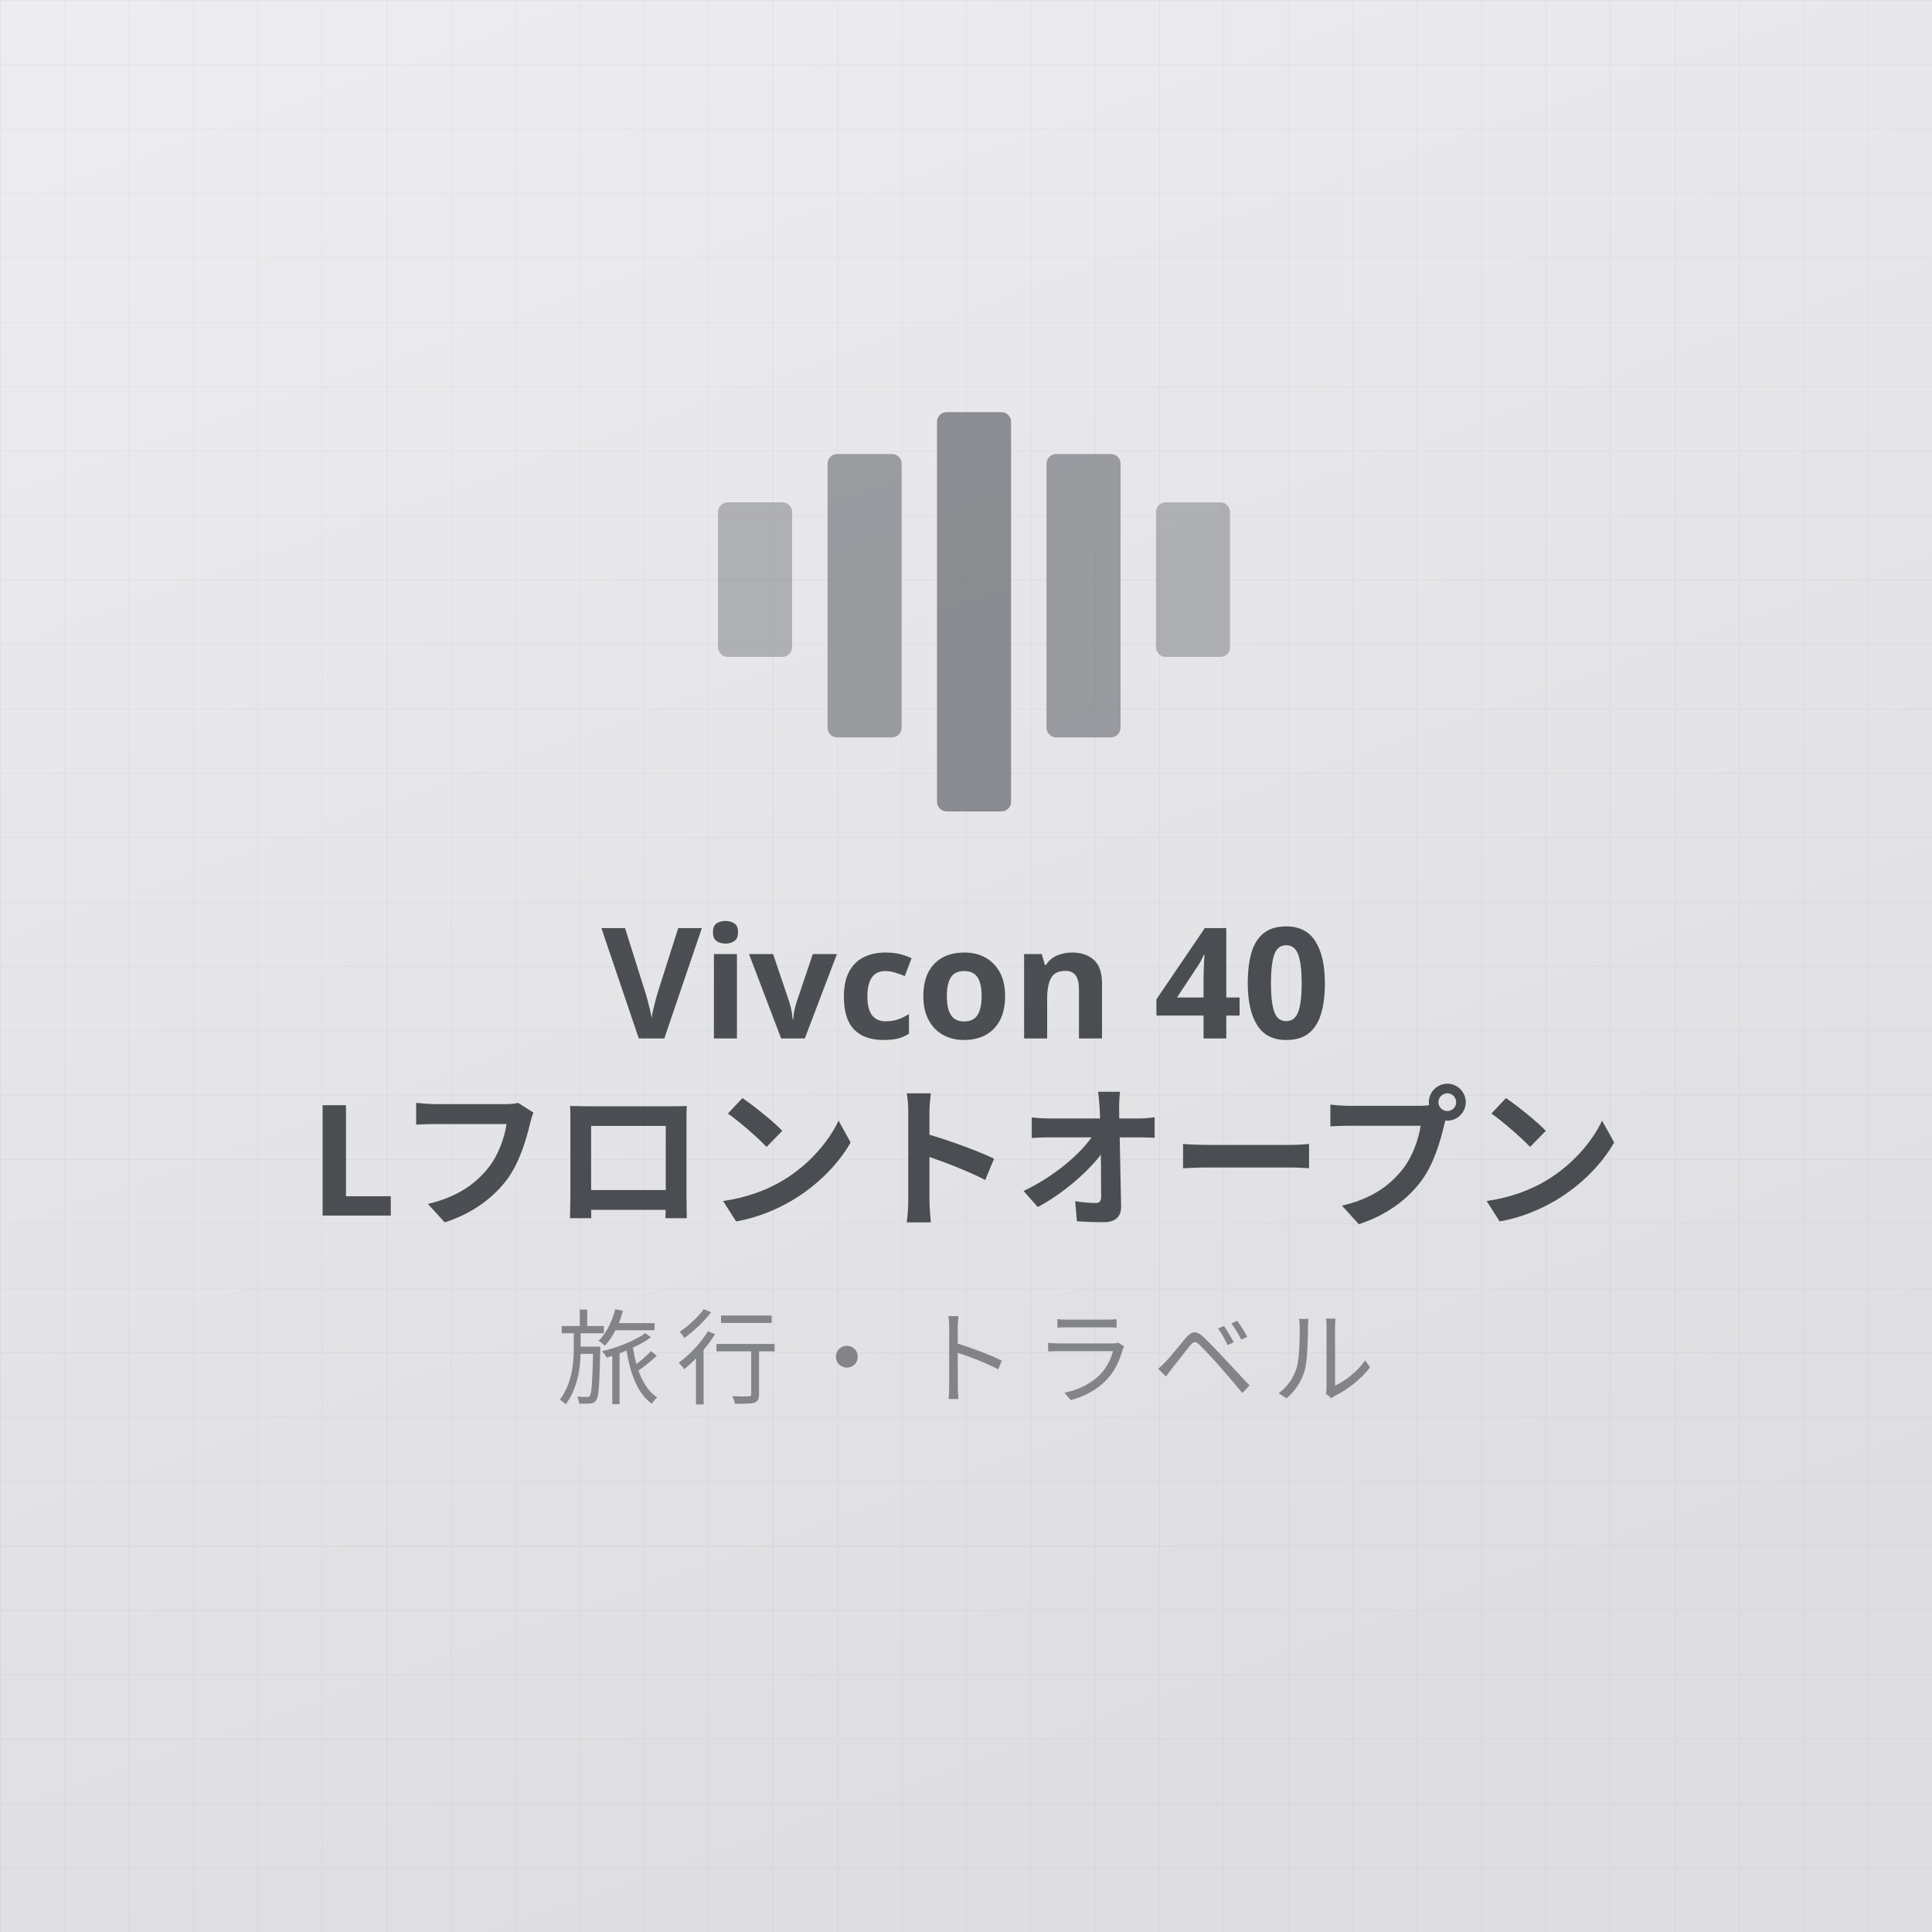
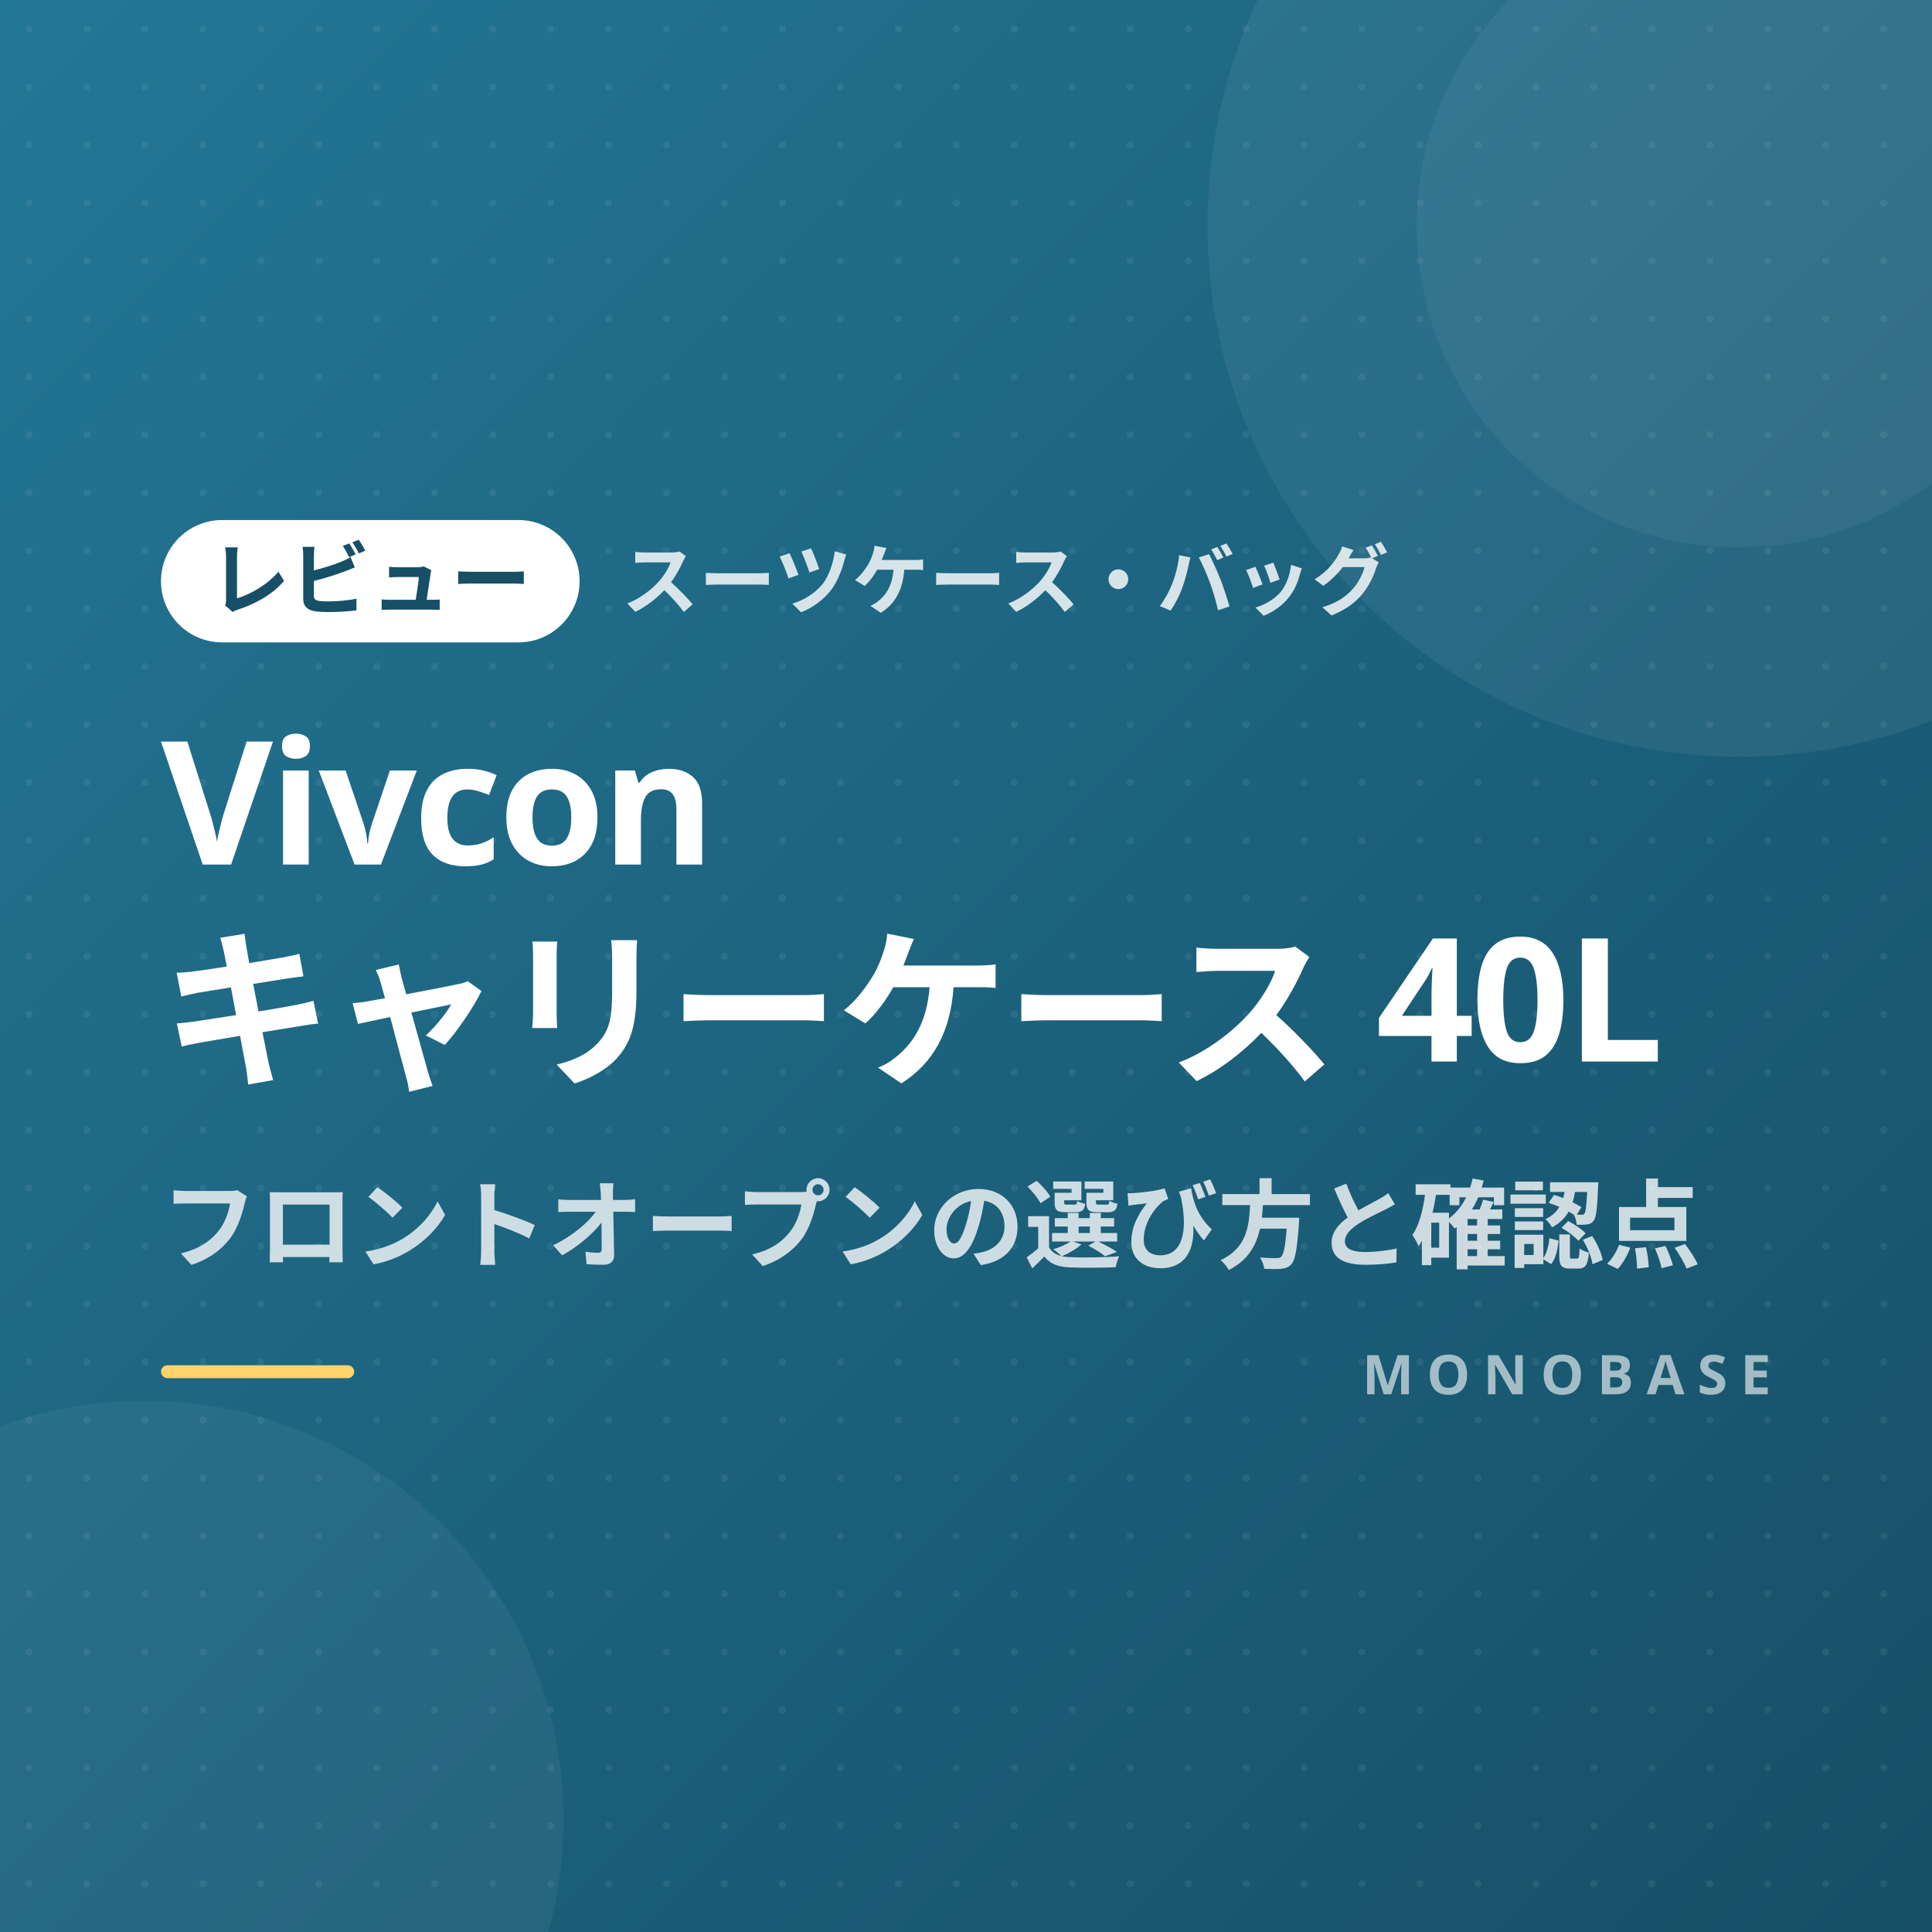
- <svg xmlns="http://www.w3.org/2000/svg" width="1200" height="1200" viewBox="0 0 1200 1200" role="img" aria-label="Vivcon 40Lフロントオープン">
+ <svg xmlns="http://www.w3.org/2000/svg" width="1200" height="1200" viewBox="0 0 1200 1200" role="img" aria-label="Vivcon キャリーケース 40L｜フロントオープンの選び方と確認点">
  <defs>
-     <linearGradient id="shade" x1="0" y1="0" x2="0.35" y2="1">
-       <stop offset="0%" stop-color="#EDEDEF" />
-       <stop offset="100%" stop-color="#DEDEE1" />
+     <linearGradient id="bg" x1="0" y1="0" x2="1" y2="1">
+       <stop offset="0%" stop-color="#237796" />
+       <stop offset="100%" stop-color="#164F66" />
    </linearGradient>
-     <pattern id="grid" width="40" height="40" patternUnits="userSpaceOnUse">
-       <path d="M40 0 L0 0 0 40" fill="none" stroke="#25282D" stroke-opacity=".05" stroke-width="1" />
+     <pattern id="dots" width="36" height="36" patternUnits="userSpaceOnUse">
+       <circle cx="18" cy="18" r="2.2" fill="#FFFFFF" fill-opacity=".07" />
    </pattern>
  </defs>
-   <rect width="1200" height="1200" fill="url(#shade)" />
-   <rect width="1200" height="1200" fill="url(#grid)" />
-   <rect x="446" y="312" width="46" height="96" rx="6" fill="#5A5D63" fill-opacity=".40" />
-   <rect x="514" y="282" width="46" height="176" rx="6" fill="#5A5D63" fill-opacity=".55" />
-   <rect x="582" y="256" width="46" height="248" rx="6" fill="#5A5D63" fill-opacity=".65" />
-   <rect x="650" y="282" width="46" height="176" rx="6" fill="#5A5D63" fill-opacity=".55" />
-   <rect x="718" y="312" width="46" height="96" rx="6" fill="#5A5D63" fill-opacity=".40" />
-   <text x="600" y="645" text-anchor="middle" font-family="&quot;Hiragino Sans&quot;, &quot;Noto Sans JP&quot;, &quot;Yu Gothic&quot;, sans-serif" font-size="96" font-weight="700" fill="#25282D" fill-opacity=".80">Vivcon 40</text>
-   <text x="600" y="755" text-anchor="middle" font-family="&quot;Hiragino Sans&quot;, &quot;Noto Sans JP&quot;, &quot;Yu Gothic&quot;, sans-serif" font-size="96" font-weight="700" fill="#25282D" fill-opacity=".80">Lフロントオープン</text>
-   <text x="600" y="867" text-anchor="middle" font-family="&quot;Hiragino Sans&quot;, &quot;Noto Sans JP&quot;, &quot;Yu Gothic&quot;, sans-serif" font-size="64" letter-spacing="10" fill="#5A5D63" fill-opacity=".70">旅行・トラベル</text>
+   <rect width="1200" height="1200" fill="url(#bg)" />
+   <rect width="1200" height="1200" fill="url(#dots)" />
+   <circle cx="1080" cy="140" r="330" fill="#FFFFFF" fill-opacity=".06" />
+   <circle cx="1080" cy="140" r="200" fill="#FFFFFF" fill-opacity=".05" />
+   <circle cx="90" cy="1130" r="260" fill="#FFFFFF" fill-opacity=".05" />
+   <rect x="100" y="323" width="260" height="76" rx="38" fill="#FFFFFF" />
+   <text x="230" y="378" text-anchor="middle" font-family="&quot;Hiragino Sans&quot;, &quot;Hiragino Kaku Gothic ProN&quot;, &quot;Noto Sans JP&quot;, &quot;Yu Gothic&quot;, &quot;Meiryo&quot;, sans-serif" font-size="50" font-weight="800" fill="#164F66">レビュー</text>
+   <text x="386.0" y="378" font-family="&quot;Hiragino Sans&quot;, &quot;Hiragino Kaku Gothic ProN&quot;, &quot;Noto Sans JP&quot;, &quot;Yu Gothic&quot;, &quot;Meiryo&quot;, sans-serif" font-size="48" font-weight="600" fill="#FFFFFF" fill-opacity=".82">スーツケース・バッグ</text>
+   <text x="100" y="537" font-family="&quot;Hiragino Sans&quot;, &quot;Hiragino Kaku Gothic ProN&quot;, &quot;Noto Sans JP&quot;, &quot;Yu Gothic&quot;, &quot;Meiryo&quot;, sans-serif" font-size="107" font-weight="800" fill="#FFFFFF" letter-spacing="-2.1">Vivcon</text>
+   <text x="100" y="667" font-family="&quot;Hiragino Sans&quot;, &quot;Hiragino Kaku Gothic ProN&quot;, &quot;Noto Sans JP&quot;, &quot;Yu Gothic&quot;, &quot;Meiryo&quot;, sans-serif" font-size="107" font-weight="800" fill="#FFFFFF" letter-spacing="-2.1">キャリーケース 40L</text>
+   <text x="100" y="783" font-family="&quot;Hiragino Sans&quot;, &quot;Hiragino Kaku Gothic ProN&quot;, &quot;Noto Sans JP&quot;, &quot;Yu Gothic&quot;, &quot;Meiryo&quot;, sans-serif" font-size="60" font-weight="600" fill="#FFFFFF" fill-opacity=".78">フロントオープンの選び方と確認点</text>
+   <rect x="100" y="848" width="120" height="8" rx="4" fill="#FFD36B" />
+   <text x="1100" y="866" text-anchor="end" font-family="&quot;Hiragino Sans&quot;, &quot;Hiragino Kaku Gothic ProN&quot;, &quot;Noto Sans JP&quot;, &quot;Yu Gothic&quot;, &quot;Meiryo&quot;, sans-serif" font-size="34" font-weight="700" letter-spacing="8" fill="#FFFFFF" fill-opacity=".6">MONOBASE</text>
</svg>
